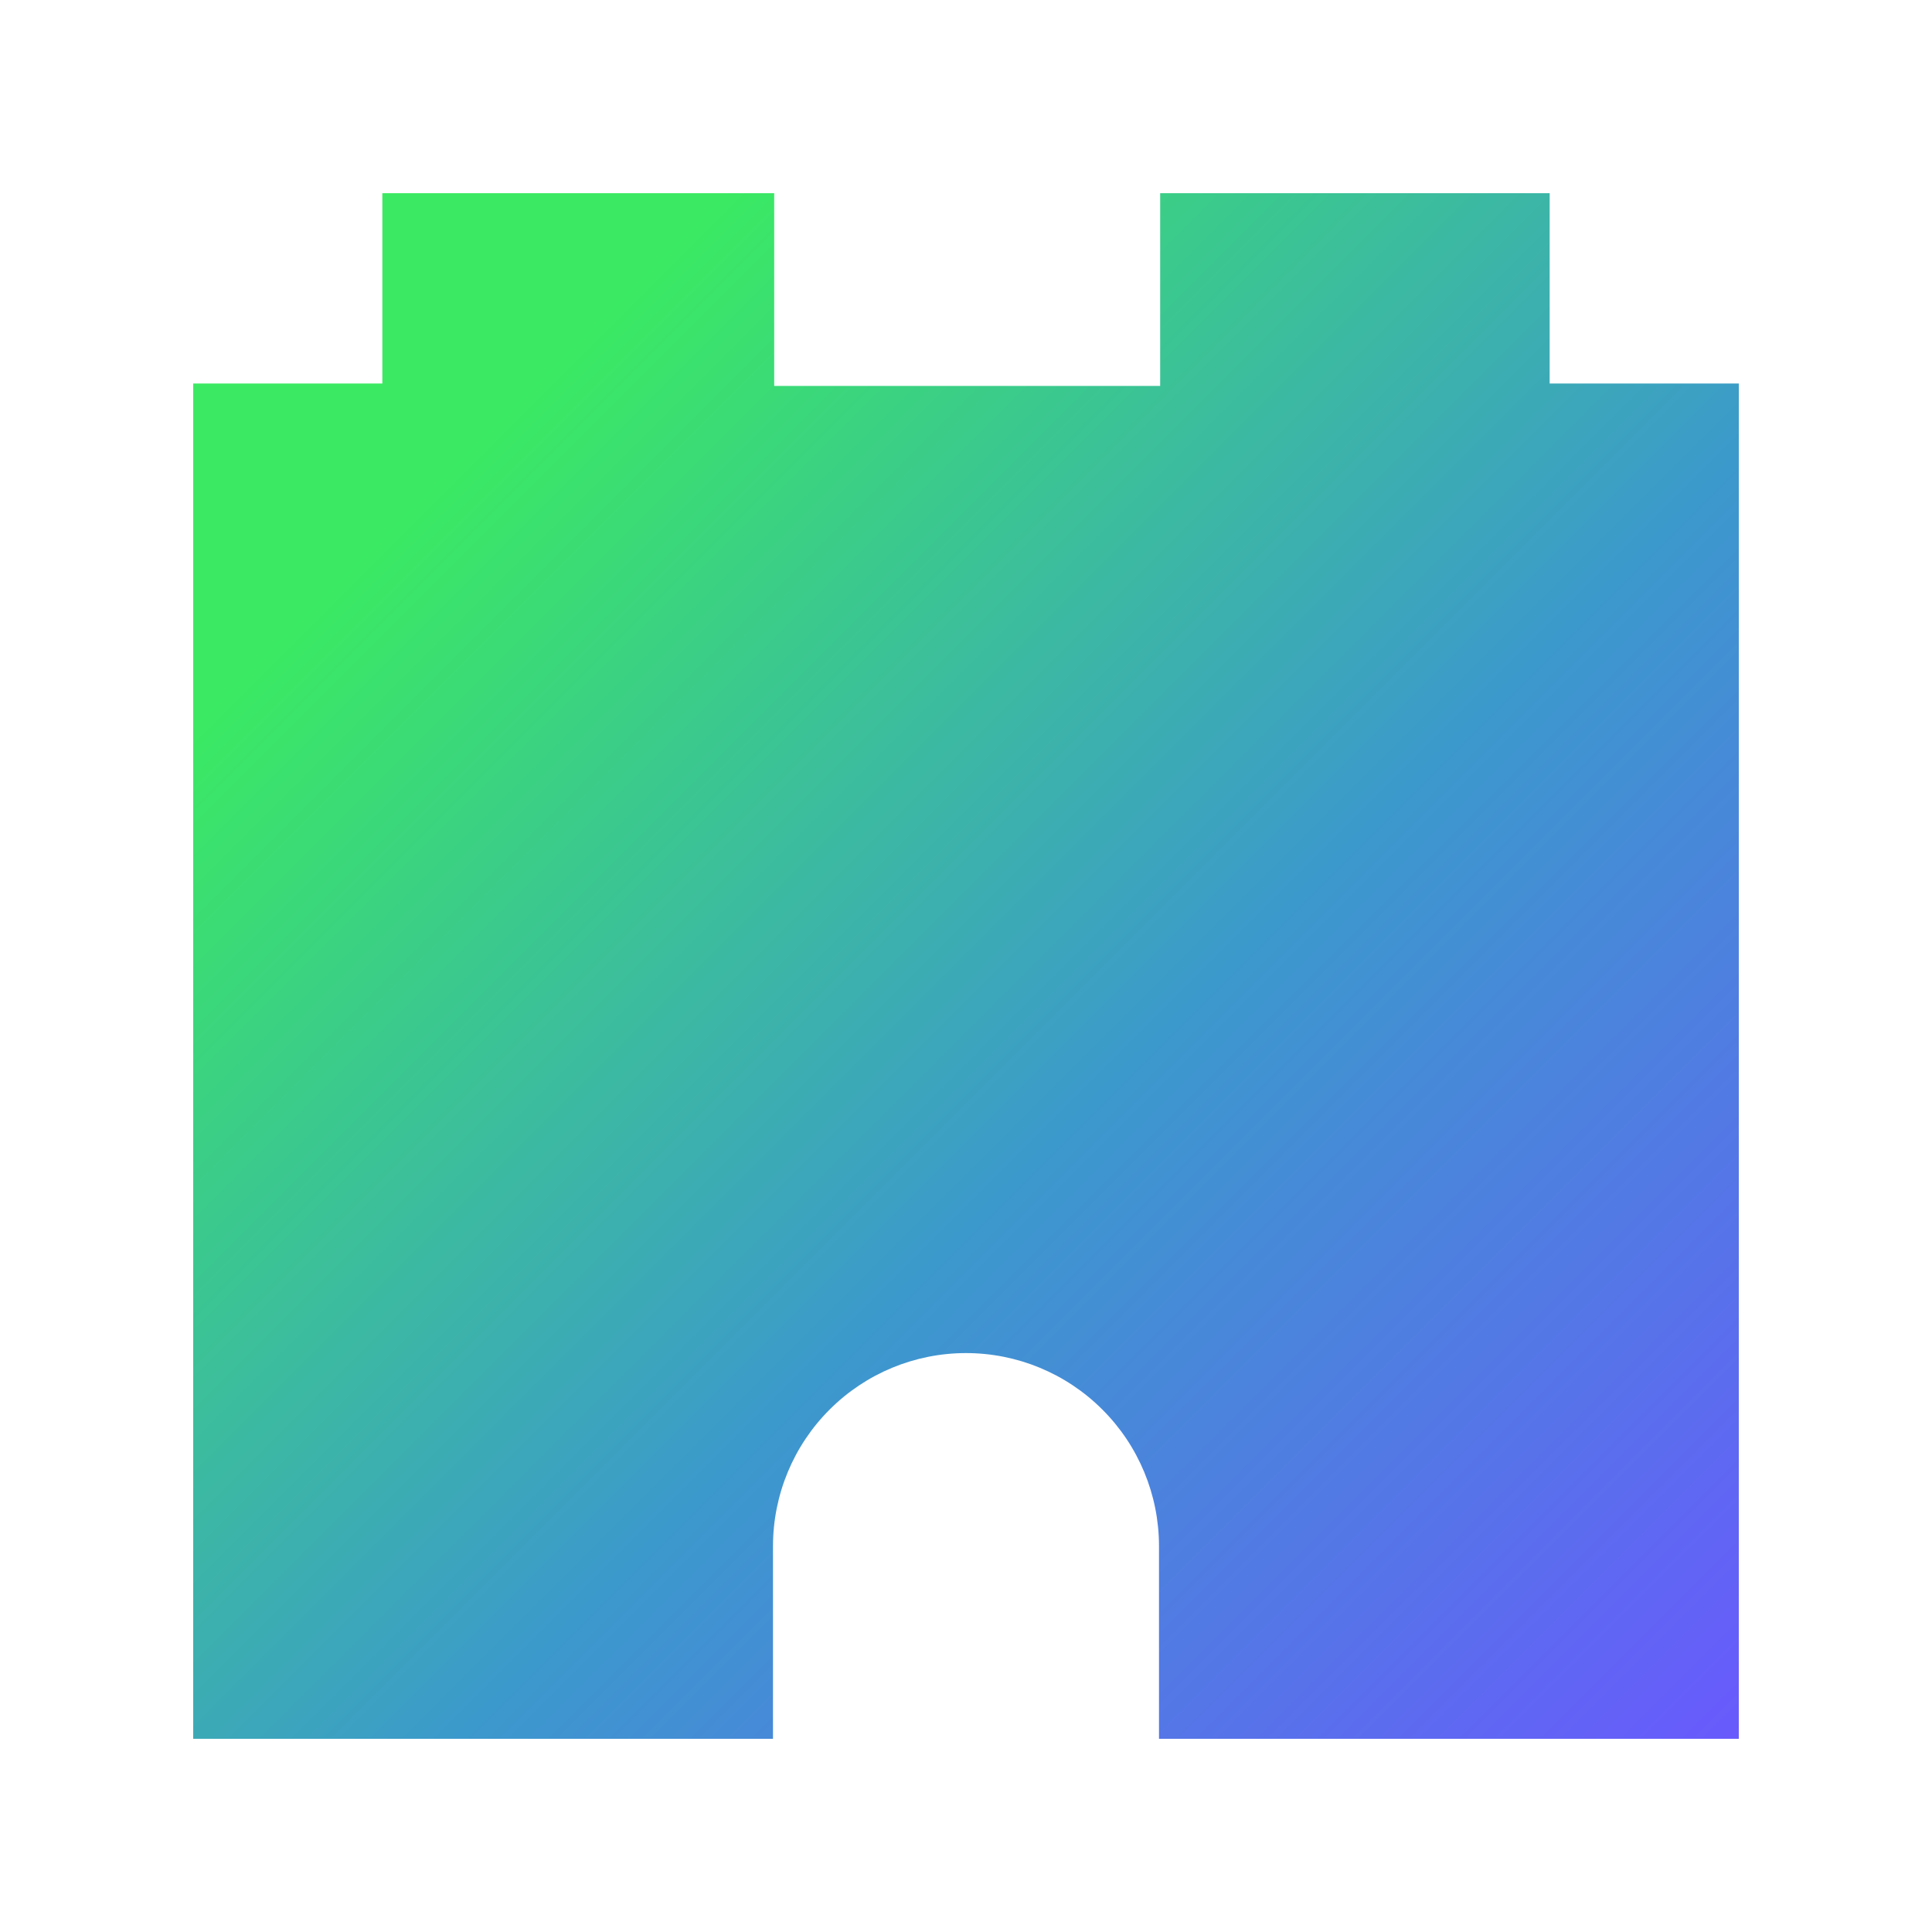
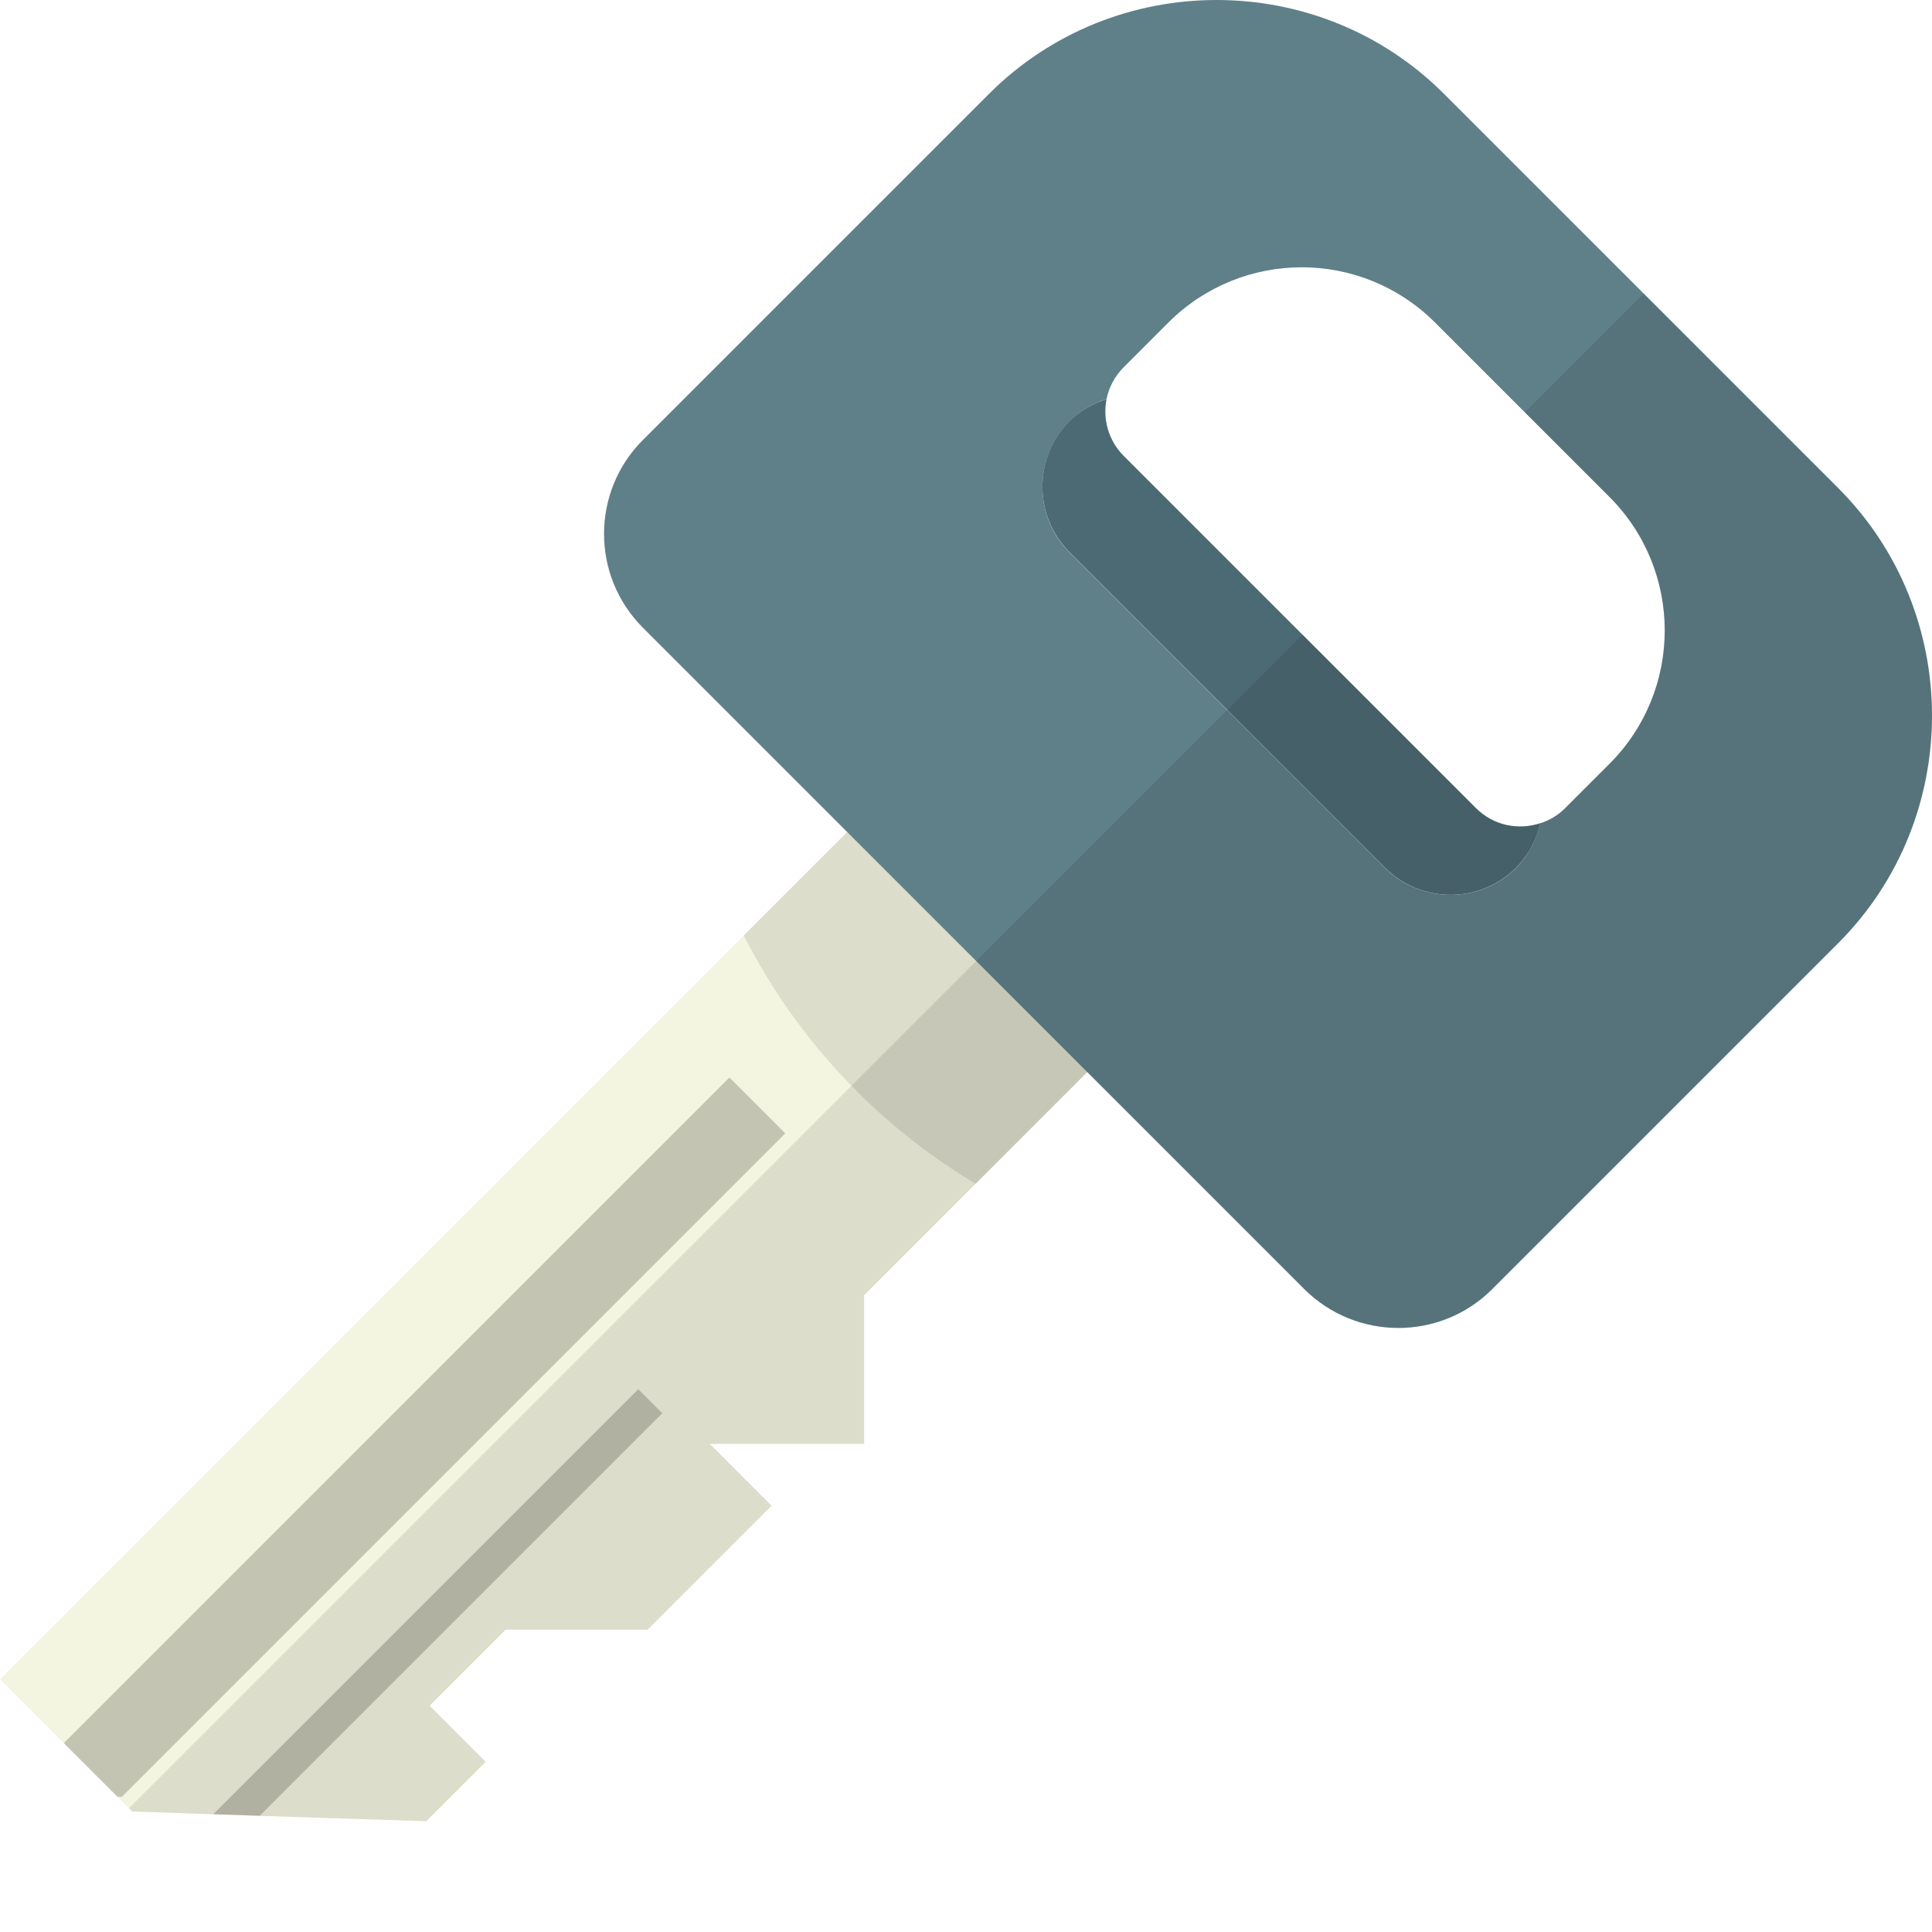
- <svg xmlns="http://www.w3.org/2000/svg" width="40" height="40" viewBox="0 0 40 40" fill="none">
-   <path d="M32.084 7.94V4H24.02V7.99H16.029V4H7.916V7.94H4V36H16.004V32.005C16.006 30.946 16.427 29.931 17.177 29.183C17.926 28.434 18.941 28.014 20 28.014C21.059 28.014 22.074 28.434 22.823 29.183C23.573 29.931 23.994 30.946 23.996 32.005V36H36V7.94H32.084Z" fill="url(#paint0_linear)" />
-   <defs>
-     <linearGradient id="paint0_linear" x1="2.942" y1="4.9" x2="37.777" y2="39.734" gradientUnits="userSpaceOnUse">
-       <stop offset="0.159" stop-color="#3BEA62" />
-       <stop offset="0.54" stop-color="#3C99CC" />
-       <stop offset="0.937" stop-color="#6B57FF" />
-     </linearGradient>
-   </defs>
+ <svg xmlns="http://www.w3.org/2000/svg" height="800px" width="800px" version="1.1" id="_x36_" viewBox="0 0 512 512" xml:space="preserve">
+   <g>
+     <g>
+       <polygon style="fill:#F4F5E0;" points="188.09,382.642 204.481,399.034 171.639,431.876 134.021,431.876 113.856,452.041     128.715,466.9 112.972,482.642 68.868,481.227 56.545,480.815 36.144,480.107 35.024,480.048 0,445.025 242.512,202.513     280.13,236.121 309.67,262.595 229.01,343.256 229.009,382.642   " />
+       <path style="opacity:0.1;fill:#040000;" d="M309.67,262.595l-51.121,51.121c-11.203-6.722-21.816-14.859-31.486-24.529    c-12.441-12.441-22.406-26.415-29.953-41.274l45.401-45.401l37.618,33.609L309.67,262.595z" />
+       <polygon style="opacity:0.2;fill:#040000;" points="208.107,300.357 32.26,476.205 31.137,476.174 16.9,461.937 193.293,285.543       " />
+       <polygon style="opacity:0.2;fill:#040000;" points="175.517,374.52 68.842,481.195 56.523,480.789 169.155,368.158   " />
+     </g>
+     <path style="fill:#5F8088;" d="M487.126,129.327L382.644,24.845c-33.137-33.137-87.382-33.136-120.578,0.059l-91.686,91.686   c-13.738,13.738-13.738,36.026,0,49.764l175.236,175.236c13.737,13.737,36.085,13.797,49.823,0.059l91.686-91.686   C520.321,216.768,520.262,162.463,487.126,129.327z M367.078,230.033l-83.726-83.726c-9.493-9.493-9.434-25.118,0.059-34.61   c2.83-2.83,6.19-4.777,9.847-5.956c0.589-3.067,2.182-6.073,4.599-8.49l11.733-11.733c19.576-19.576,51.179-19.576,70.755,0   l46.167,46.167c19.516,19.516,19.576,51.179,0,70.755l-11.733,11.733c-1.946,1.946-4.186,3.243-6.604,4.009   c-1.002,4.304-3.065,8.491-6.426,11.852C392.255,239.527,376.571,239.527,367.078,230.033z" />
+     <path style="fill:#4C6A73;" d="M391.166,214.186l-93.358-93.358c-4.09-4.09-5.605-9.775-4.557-15.052   c-3.601,1.146-7.01,3.035-9.854,5.877c-9.526,9.526-9.526,25.114,0,34.64l83.696,83.696c9.526,9.526,25.114,9.526,34.64,0   c3.362-3.362,5.472-7.493,6.461-11.832C402.398,220.075,395.777,218.797,391.166,214.186z" />
+     <path style="fill:none;" d="M391.166,214.186c4.611,4.611,11.233,5.889,17.028,3.972c1.814-7.956-0.297-16.645-6.461-22.809   l-41.848-41.848l-14.702,14.702L391.166,214.186z" />
+     <path style="fill:none;" d="M293.25,105.776c-1.048,5.277,0.467,10.961,4.557,15.052l47.376,47.376l14.702-14.702l-41.848-41.848   C311.354,104.97,301.714,103.082,293.25,105.776z" />
+     <path style="opacity:0.1;fill:#040000;" d="M487.125,249.964l-91.686,91.686c-13.738,13.738-36.086,13.678-49.823-0.059   l-57.488-57.488l-59.139,59.139l-0.001,39.386l-40.92,0l16.392,16.392l-32.842,32.842l-37.618,0l-20.165,20.165l14.859,14.859   l-15.743,15.743l-44.104-1.416L56.524,480.8l-20.4-0.707l-1.121-0.059l-0.825-0.825l311.026-311.026l45.99,45.99   c4.598,4.598,11.203,5.897,16.98,4.009c2.418-0.766,4.659-2.063,6.604-4.009l11.733-11.733c19.576-19.576,19.516-51.239,0-70.755   l-22.405-22.405l31.486-31.486l51.533,51.533C520.262,162.463,520.321,216.768,487.125,249.964z" />
+   </g>
</svg>
